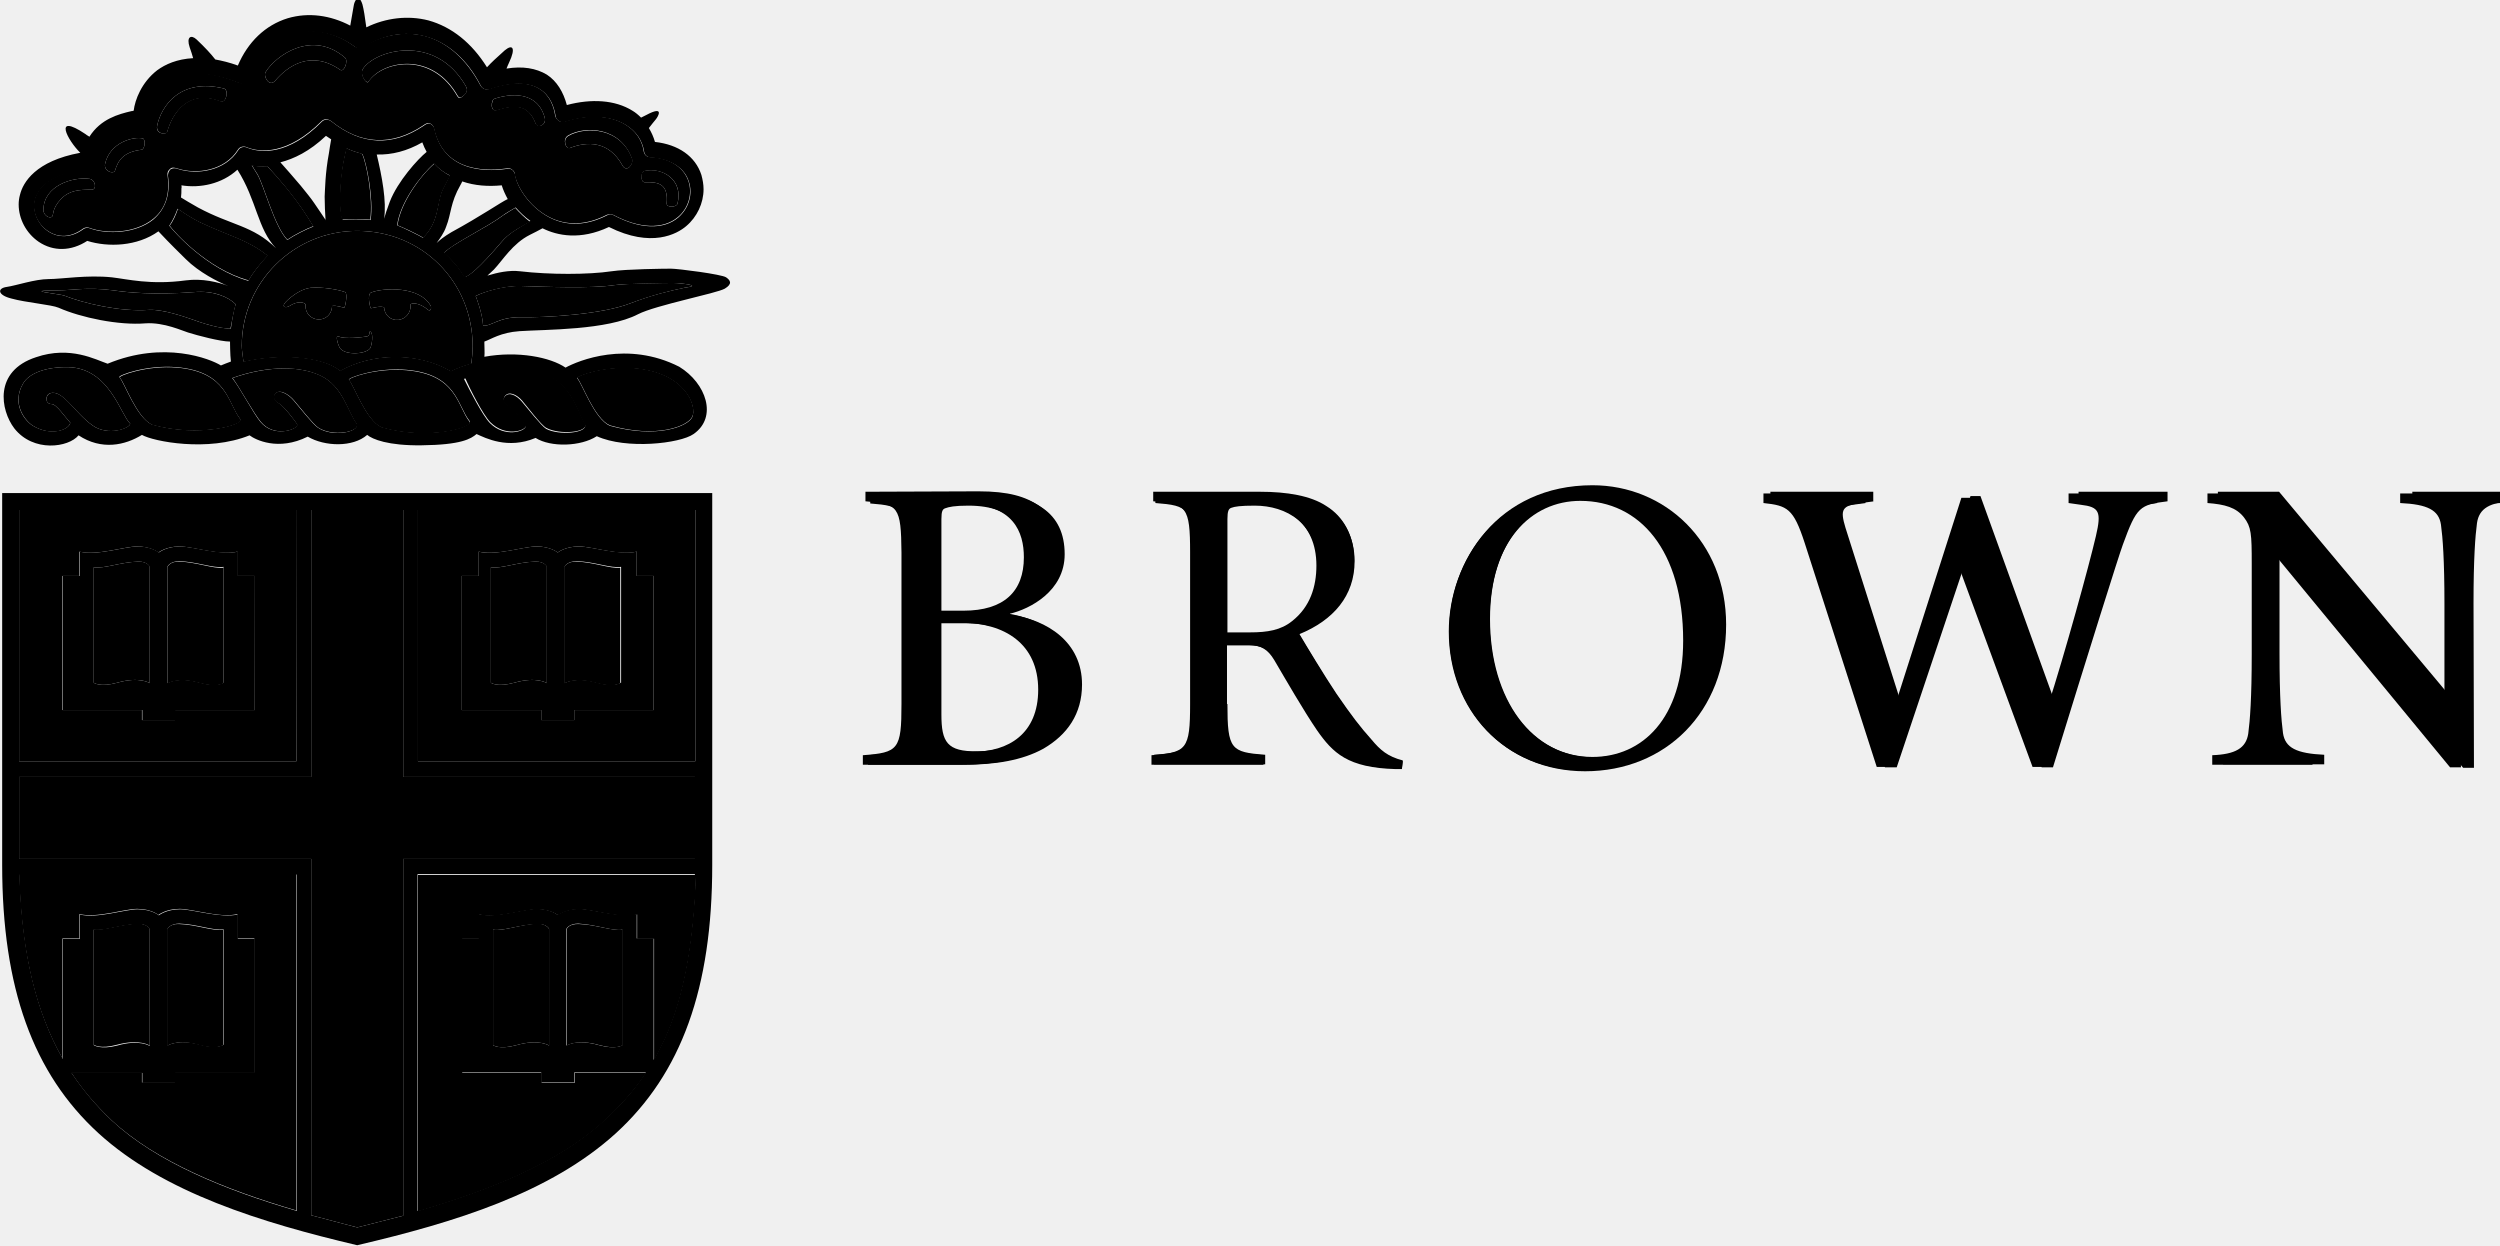
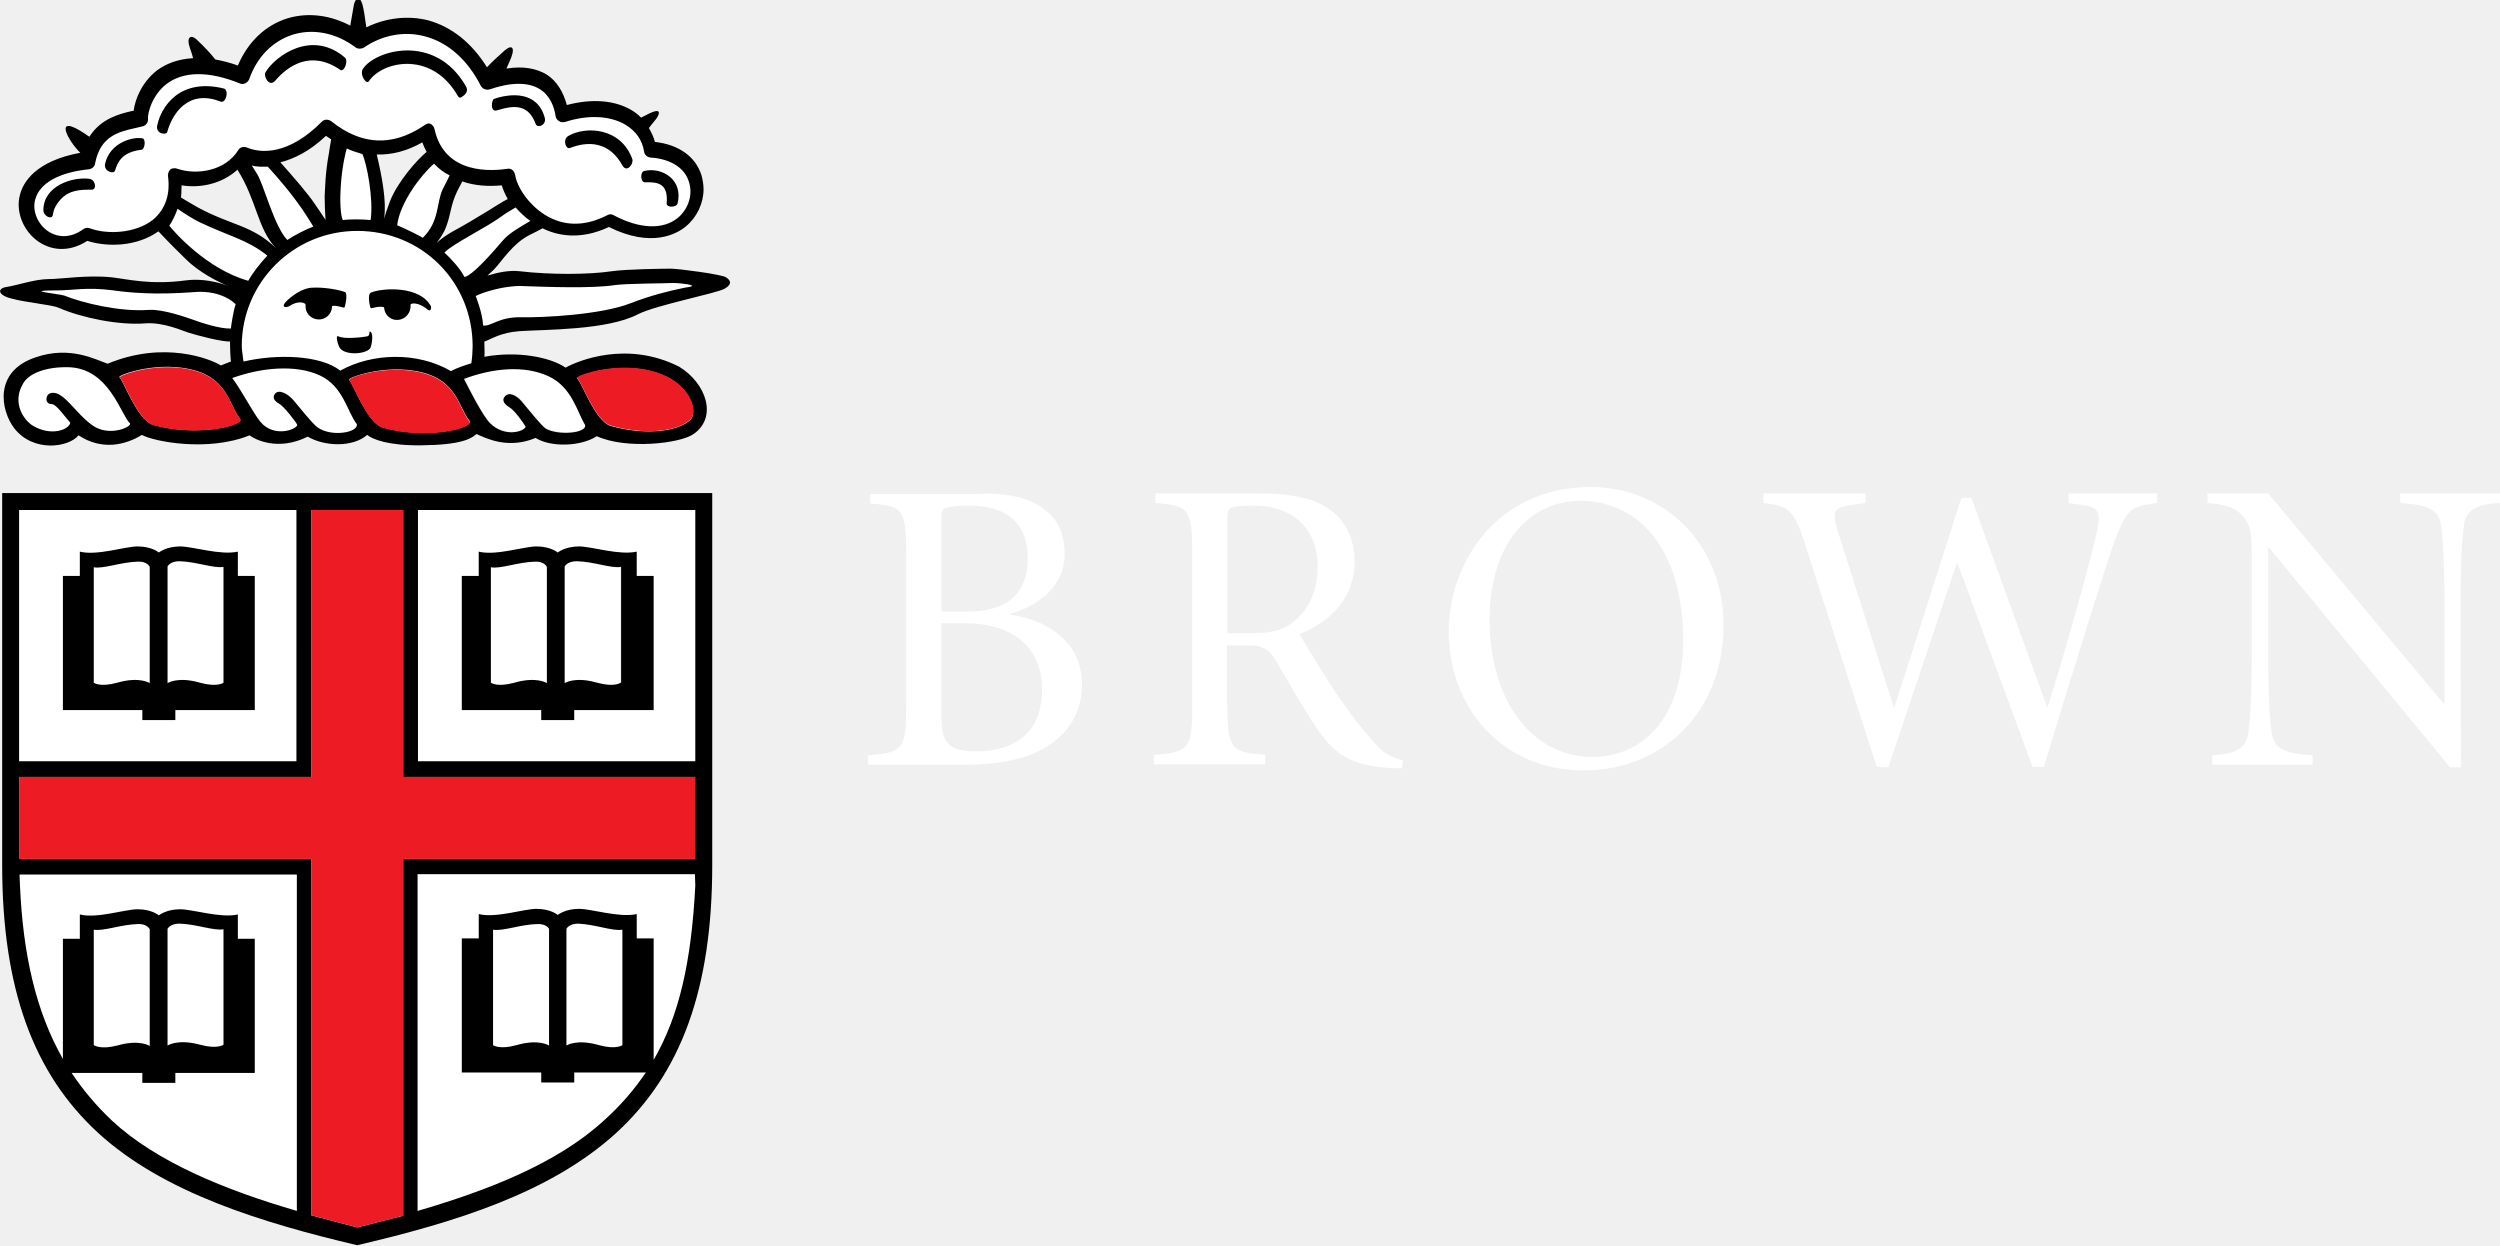
- <svg xmlns="http://www.w3.org/2000/svg" class="brown-logo-color" version="1.1" id="Layer_1" x="0px" y="0px" viewBox="0 0 576 287" brown-style="enable-background:new 0 0 576 287;" xml:space="preserve">
-   <brown-style type="text/css">
+ <svg xmlns="http://www.w3.org/2000/svg" class="brown-logo-color" version="1.1" id="Layer_1" x="0px" y="0px" viewBox="0 0 576 287" style="enable-background:new 0 0 576 287;" xml:space="preserve">
+   <style type="text/css">
	.brown-st0{display:none;}
	.brown-st1{display:inline;fill:#ED1C24;}
	.brown-st2{fill:#FFFFFF;}
	.brown-st3{fill:#ED1C24;}
- </brown-style>
+ </style>
  <g id="Brown_Horizontal">
    <g class="brown-st0">
      <path class="brown-st1" d="M215.9,143.5v21.1c0,6.5,1.3,8.7,8.3,8.6c8.1,0,15-4.1,15-14.3c0-10.6-7.8-15.4-17.7-15.4L215.9,143.5    L215.9,143.5z M215.9,140.7h6.1c9.3,0,13.9-4.4,13.9-12.3c0-5.8-2.4-12.3-13.9-12.3c-3.2,0-4.5,0.3-5.3,0.6    c-0.6,0.2-0.9,0.6-0.9,2.5L215.9,140.7L215.9,140.7z M225.4,113.2c7,0,10.9,1.2,14.1,3.4c3.3,2.3,5,5.8,5,10.6    c0,8.5-8,12.7-12.7,13.9v0.2c8.8,1.3,16.8,6.5,16.8,16.3c0,6.9-3.4,11.7-9,14.9c-5,2.7-11.1,3.7-18.5,3.7h-22.3V174    c8.2-0.6,8.9-1.3,8.9-11.8v-34.9c-0.1-10.6-0.7-11.2-8.3-11.8v-2.2L225.4,113.2L225.4,113.2z" />
      <path class="brown-st1" d="M282.4,145.7h5.6c4,0,7.1-0.5,9.7-2.6c4.2-3.3,5.6-8,5.6-12.8c0-10.2-7.4-14.2-14.6-14.2    c-3.3,0-4.7,0.2-5.4,0.5c-0.6,0.2-0.9,0.7-0.9,2.6L282.4,145.7L282.4,145.7z M282.4,162.2c0,10.5,0.8,11.2,8.7,11.8v2.2h-25.8V174    c8.1-0.6,8.9-1.3,8.9-11.8v-34.9c0-10.6-0.8-11.2-8.5-11.8v-2.2h24.6c6.2,0,11.7,0.9,15.3,3.3c3.9,2.4,6.4,6.8,6.4,12.4    c0,8-4.9,13.8-12.8,17c1.8,2.9,5.7,9.6,8.6,13.9c3.5,5.1,5.5,7.7,8.1,10.7c2,2.4,3.8,4,7.3,4.8l-0.2,1.8h-1.4    c-11.1-0.3-14.5-3.7-18.2-9c-3-4.4-7.1-11.5-9.8-16.1c-1.5-2.5-3.1-3.5-6.1-3.5h-5.2v13.6H282.4z" />
      <path class="brown-st1" d="M364.4,115c-11.4,0-21.1,9.4-21.1,27.6c0,18.7,9.8,31.9,23.9,31.9c11.6,0,21.1-9,21.1-27    C388.3,126.5,378.2,115,364.4,115 M397.7,143.9c0,20.2-14,33.8-32.5,33.8c-18.3,0-31.3-14-31.3-32.3c0-16.3,11.4-33.6,33-33.6    C383.6,111.8,397.7,124.8,397.7,143.9" />
      <path class="brown-st1" d="M431.8,115.5l-3,0.4c-4.4,0.6-4.9,1.4-3.6,5.7l13.1,41.3h0.2l15.5-48.6h2.3l17.5,48.5h0.2    c4-12.2,9.6-32.7,11.2-39.6c1.3-5.6,0.8-6.8-3.5-7.3l-2.8-0.4v-2.2h20.5v2.2c-6.4,0.8-7.1,1.2-10.3,10    c-0.9,2.4-7.9,24.7-16.1,51.3h-2.6L453,129.4l-0.2,0.2L437,176.8h-2.7l-16.8-52c-2.6-8-4.1-8.7-9.6-9.3v-2.2h23.7v2.2H431.8z" />
      <path class="brown-st1" d="M570,176.9h-2.5l-42.1-51.1h-0.2v24.7c0,10.2,0.4,15.4,0.8,18.4c0.5,3.4,3.1,4.7,9.5,5v2.2h-23.3V174    c5.3-0.2,7.8-1.6,8.3-5c0.4-3,0.8-8.2,0.8-18.4v-21c0-7-0.1-8.5-1.8-10.8c-1.9-2.3-4.5-3-8.5-3.3v-2.2h14.1l40.8,48.8h0.2v-23.2    c0-10.2-0.4-15.4-0.8-18.4c-0.5-3.4-3.1-4.7-9.5-5v-2.2H579v2.2c-5.3,0.2-7.8,1.6-8.3,5c-0.4,3-0.8,8.2-0.8,18.4L570,176.9    L570,176.9z" />
    </g>
    <g>
-       <path d="M216.9,143.7v20.9c0,6.4,1.3,8.6,8.3,8.5c8.1,0,14.9-4,14.9-14.2c0-10.5-7.7-15.3-17.6-15.3h-5.6V143.7z M216.9,140.9h6.1    c9.2,0,13.8-4.3,13.8-12.2c0-5.8-2.4-12.2-13.7-12.2c-3.2,0-4.5,0.3-5.3,0.6c-0.6,0.2-0.9,0.6-0.9,2.5L216.9,140.9L216.9,140.9z     M226.3,113.7c6.9,0,10.9,1.2,14,3.4c3.3,2.3,5,5.8,5,10.6c0,8.5-8,12.6-12.6,13.7v0.2c8.7,1.2,16.6,6.4,16.6,16.1    c0,6.8-3.4,11.6-8.9,14.8c-4.9,2.7-11.1,3.7-18.3,3.7H200V174c8.1-0.6,8.8-1.3,8.8-11.7v-34.6c-0.1-10.5-0.7-11.1-8.3-11.7v-2.2    h25.8V113.7z" />
-       <path d="M282.8,145.9h5.6c3.9,0,7-0.5,9.6-2.6c4.1-3.3,5.6-8,5.6-12.7c0-10.1-7.3-14.1-14.5-14.1c-3.3,0-4.6,0.2-5.4,0.5    c-0.6,0.2-0.9,0.7-0.9,2.6L282.8,145.9L282.8,145.9z M282.8,162.2c0,10.5,0.8,11.1,8.7,11.7v2.2h-25.6v-2.2    c8.1-0.6,8.8-1.3,8.8-11.7v-34.6c0-10.5-0.8-11.1-8.5-11.7v-2.2h24.4c6.1,0,11.6,0.9,15.2,3.3c3.8,2.4,6.3,6.7,6.3,12.3    c0,8-4.9,13.6-12.7,16.8c1.7,2.9,5.7,9.5,8.5,13.7c3.5,5.1,5.5,7.7,8.1,10.6c2,2.4,3.7,3.9,7.2,4.8L323,177h-1.3    c-11-0.3-14.4-3.7-18.1-8.9c-3-4.3-7-11.4-9.7-16c-1.5-2.5-3.1-3.4-6-3.4h-5.2v13.5H282.8z" />
-       <path d="M364.1,115.4c-11.3,0-20.9,9.3-20.9,27.4c0,18.5,9.7,31.6,23.7,31.6c11.5,0,20.9-8.9,20.9-26.8    C387.8,126.8,377.8,115.4,364.1,115.4 M397.1,144c0,20-13.9,33.5-32.3,33.5c-18.2,0-31-13.9-31-32c0-16.1,11.3-33.3,32.7-33.3    C383.2,112.2,397.1,125.1,397.1,144" />
-       <path d="M429.9,115.9l-3,0.4c-4.3,0.6-4.9,1.4-3.6,5.7l13,40.9h0.2l15.4-48.2h2.3l17.4,48.1h0.2c3.9-12.1,9.5-32.4,11.1-39.3    c1.3-5.6,0.8-6.7-3.5-7.2l-2.8-0.4v-2.2H497v2.2c-6.3,0.8-7,1.2-10.2,9.9c-0.9,2.4-7.9,24.5-15.9,50.9h-2.6l-17.3-47l-0.2,0.2    l-15.7,46.8h-2.7l-16.6-51.6c-2.6-8-4-8.6-9.5-9.2v-2.2h23.5v2.2H429.9z" />
-       <path d="M567,176.8h-2.5l-41.7-50.6h-0.2v24.5c0,10.1,0.4,15.3,0.8,18.3c0.5,3.4,3.1,4.7,9.4,5v2.2h-23.1V174    c5.3-0.2,7.8-1.6,8.3-5c0.4-3,0.8-8.2,0.8-18.3v-20.8c0-6.9-0.1-8.5-1.8-10.7c-1.8-2.3-4.4-3-8.4-3.3v-2.2h14l40.4,48.4h0.2v-23    c0-10.1-0.4-15.3-0.8-18.2c-0.5-3.4-3.1-4.7-9.4-5v-2.2h23v2.2c-5.3,0.2-7.8,1.6-8.3,5c-0.4,3-0.8,8.2-0.8,18.2L567,176.8    L567,176.8z" />
+       <path class="brown-st2" d="M216.9,143.7v20.9c0,6.4,1.3,8.6,8.3,8.5c8.1,0,14.9-4,14.9-14.2c0-10.5-7.7-15.3-17.6-15.3h-5.6L216.9,143.7    L216.9,143.7z M216.9,140.9h6.1c9.2,0,13.8-4.3,13.8-12.2c0-5.8-2.4-12.2-13.7-12.2c-3.2,0-4.5,0.3-5.3,0.6    c-0.6,0.2-0.9,0.6-0.9,2.5L216.9,140.9L216.9,140.9z M226.3,113.7c6.9,0,10.9,1.2,14,3.4c3.3,2.3,5,5.8,5,10.6    c0,8.5-8,12.6-12.6,13.7v0.2c8.7,1.2,16.6,6.4,16.6,16.1c0,6.8-3.4,11.6-8.9,14.8c-4.9,2.7-11.1,3.7-18.3,3.7H200V174    c8.1-0.6,8.8-1.3,8.8-11.7v-34.6c-0.1-10.5-0.7-11.1-8.3-11.7v-2.2h25.8V113.7z" />
+       <path class="brown-st2" d="M282.8,145.9h5.6c3.9,0,7-0.5,9.6-2.6c4.1-3.3,5.6-8,5.6-12.7c0-10.1-7.3-14.1-14.5-14.1    c-3.3,0-4.6,0.2-5.4,0.5c-0.6,0.2-0.9,0.7-0.9,2.6L282.8,145.9L282.8,145.9z M282.8,162.2c0,10.5,0.8,11.1,8.7,11.7v2.2h-25.6    v-2.2c8.1-0.6,8.8-1.3,8.8-11.7v-34.6c0-10.5-0.8-11.1-8.5-11.7v-2.2h24.4c6.1,0,11.6,0.9,15.2,3.3c3.8,2.4,6.3,6.7,6.3,12.3    c0,8-4.9,13.6-12.7,16.8c1.7,2.9,5.7,9.5,8.5,13.7c3.5,5.1,5.5,7.7,8.1,10.6c2,2.4,3.7,3.9,7.2,4.8L323,177h-1.3    c-11-0.3-14.4-3.7-18.1-8.9c-3-4.3-7-11.4-9.7-16c-1.5-2.5-3.1-3.4-6-3.4h-5.2v13.5L282.8,162.2L282.8,162.2z" />
+       <path class="brown-st2" d="M364.1,115.4c-11.3,0-20.9,9.3-20.9,27.4c0,18.5,9.7,31.6,23.7,31.6c11.5,0,20.9-8.9,20.9-26.8    C387.8,126.8,377.8,115.4,364.1,115.4 M397.1,144c0,20-13.9,33.5-32.3,33.5c-18.2,0-31-13.9-31-32c0-16.1,11.3-33.3,32.7-33.3    C383.2,112.2,397.1,125.1,397.1,144" />
+       <path class="brown-st2" d="M429.9,115.9l-3,0.4c-4.3,0.6-4.9,1.4-3.6,5.7l13,40.9h0.2l15.4-48.2h2.3l17.4,48.1h0.2    c3.9-12.1,9.5-32.4,11.1-39.3c1.3-5.6,0.8-6.7-3.5-7.2l-2.8-0.4v-2.2H497v2.2c-6.3,0.8-7,1.2-10.2,9.9    c-0.9,2.4-7.9,24.5-15.9,50.9h-2.6l-17.3-47l-0.2,0.2l-15.7,46.8h-2.7l-16.6-51.6c-2.6-8-4-8.6-9.5-9.2v-2.2h23.5v2.2L429.9,115.9    L429.9,115.9z" />
+       <path class="brown-st2" d="M567,176.8h-2.5l-41.7-50.6h-0.2v24.5c0,10.1,0.4,15.3,0.8,18.3c0.5,3.4,3.1,4.7,9.4,5v2.2h-23.1V174    c5.3-0.2,7.8-1.6,8.3-5c0.4-3,0.8-8.2,0.8-18.3v-20.8c0-6.9-0.1-8.5-1.8-10.7c-1.8-2.3-4.4-3-8.4-3.3v-2.2h14l40.4,48.4h0.2v-23    c0-10.1-0.4-15.3-0.8-18.2c-0.5-3.4-3.1-4.7-9.4-5v-2.2h23v2.2c-5.3,0.2-7.8,1.6-8.3,5c-0.4,3-0.8,8.2-0.8,18.2L567,176.8    L567,176.8z" />
    </g>
  </g>
  <g id="Shield_2_color_CMYK">
    <g>
      <g>
        <g>
          <g>
            <path class="brown-st2" d="M58,38c0.3,0.5,0.7,1.2,1.3,2.1c1.5,2.5,3.9,12,6.9,15.1c1.6-1.1,4.4-2.5,6-3.1c-0.4-0.6-2.1-3.5-4-6       c-3.6-4.8-6.3-7.4-6.6-7.8C60.7,38.4,59,38.4,58,38z" />
            <path class="brown-st2" d="M85.3,50.6c0.7-5-0.9-13.2-1.9-15.2c-1.2-0.3-2.5-0.7-3.6-1.3c-0.1,0.6-1.1,4-1.4,8.9       c-0.2,2.6-0.1,6.7,0.4,7.6C80.4,50.5,83.1,50.4,85.3,50.6z" />
            <path class="brown-st2" d="M108.9,79.8c0-14.9-11.7-26.6-26.6-26.6c-14.7,0-26.6,11.9-26.6,26.6c0,0.7,0.2,2.1,0.4,3.6       c7.6-1.8,17.8-1.5,22.3,2.1c7.3-4.2,17.8-4.4,25.5,0.1c1.5-0.8,3.1-1.3,4.7-1.8C108.8,82.3,108.9,80.8,108.9,79.8z M76.5,70.7       c-0.1,1.7-1.5,3-3.2,2.9s-3-1.5-2.9-3.2v-0.3c-0.3-0.4-1.7-0.9-3.7,0.4c-1,0.6-2.2,0.2-0.4-1.4c1.9-1.7,3.7-2.6,5.3-2.8h0.1       c2.7-0.2,6.2,0.4,7.8,1c0.7,0.3,0,3.6-0.2,3.6c-0.6-0.1-1.8-0.6-2.8-0.4L76.5,70.7z M85.4,80c-0.5,1.6-6.1,2.1-7.2,0       c-0.4-0.8-1-2.9-0.2-2.5c1.2,0.7,5.7,0.2,6.6,0c0.8-0.2,0.3-1.2,0.7-1.1C85.9,76.6,85.9,78.5,85.4,80z M98.5,71.3       c-1.4-1.2-3.2-1.7-3.9-1.2v0.2c0.1,1.7-1.1,3.2-2.8,3.4c-1.7,0.2-3.2-1.1-3.3-2.8v-0.1c-1.1-0.4-2.9,0.3-3.1,0.2       c-0.1-0.1-0.9-3.2,0.1-3.6c2.7-1.1,11.3-1.6,13.8,3.2C99.4,71.1,99.2,71.9,98.5,71.3z" />
            <path class="brown-st2" d="M100.1,37.7c-3.1,2.6-7.9,9.1-8.5,14.2c1.5,0.6,5.3,2.4,5.9,2.9c3.8-3.8,3.1-8,4.6-11.2       c0.7-1.4,1.3-2.5,1.6-3.1C102.4,39.8,101.1,38.9,100.1,37.7z" />
            <path class="brown-st2" d="M118.7,47.9c-0.7,0.4-2.3,1.4-2.9,1.8c-3.7,2.8-11.7,6.5-13.5,8.6c1.5,1.3,3.6,3.6,4.6,5.6       c0.9,0,3.5-2.1,8.6-8.1c1.6-1.9,3.4-2.9,6.6-4.7C120.8,50.1,119.7,49,118.7,47.9z" />
            <path class="brown-st2" d="M54.3,70.1c-1.7-1.7-5.2-3.2-9.6-2.8c-9.2,0.7-15.2,0.1-18.6-0.4c-5.9-0.8-9.6,0-12.6,0       c-9,0,0.3,0.8,1.3,1.2c4.2,1.7,12.8,3.8,19.5,3.3c3.3-0.2,8.8,1.8,9.7,2.1c2.4,0.9,6.8,2.3,9.1,2.2       C53.3,74.7,53.9,71.5,54.3,70.1z" />
            <path class="brown-st2" d="M61.7,58.9c-4.6-3.7-8.8-4.5-15.6-7.7c-1.5-0.7-4.1-2.4-4.2-2.5c-0.2-0.1-0.5-0.3-0.9-0.6       c-0.4,1.3-1.2,3-1.9,3.9c1,1.4,8.6,10,18.2,12.6C58.3,62.8,60,60.7,61.7,58.9z" />
            <path class="brown-st2" d="M158.4,65.5c-0.5-0.1-2.2-0.3-3.3-0.3c-1.5,0-11,0.1-13.6,0.5c-5.3,0.8-15.7,0.4-21.3,0.2       c-4.2-0.2-9.1,1.5-10.6,2.3c0,0,1.6,4.1,1.7,6.8c1.8,0.3,3.5-2,8.7-1.9c5.3,0.1,18.5-0.6,25.2-3.2c5-1.9,9.2-2.9,12.5-3.6       C158.9,66.1,160.6,65.9,158.4,65.5z" />
          </g>
          <path class="brown-st2" d="M39.2,38.9c0.4-0.4,1-0.3,1.6-0.1c4.5,1.5,11,0.5,14-4.3c0.4-0.7,1.3-0.9,2-0.6c3.1,1.3,9.5,1.8,17.3-6      c0.6-0.6,1.5-0.5,2.2,0c6.8,5.5,14,5.8,21.2,1c0.4-0.3,1-0.7,1.5-0.5s0.9,0.6,1,1.2c2.3,10.7,13.4,9.7,16.8,9.2      c0.4-0.1,0.9,0,1.2,0.3c0.4,0.3,0.6,0.6,0.6,1.1c0.4,2.5,3.1,7.3,7.9,9.8c4.1,2.1,8.6,1.9,13.3-0.5c0.5-0.2,1-0.2,1.5,0      c6,3.2,11.5,3.4,14.9,0.5c2.4-2,3.4-5.4,2.4-8.3c-1.1-3.2-4.3-5.3-8.8-5.5c-0.8,0-1.4-0.6-1.5-1.4c-0.4-2.6-1.9-4.7-4.2-6.1      c-3.6-2.2-8.8-2.4-14-0.7c-0.5,0.2-1,0.1-1.4-0.2c-0.4-0.3-0.7-0.7-0.8-1.2c-0.3-2-1.2-4.7-3.7-6.2c-2.6-1.6-6.6-1.6-11.5,0.1      c-0.8,0.3-1.6-0.1-2-0.8c-3.2-6-7.6-10-12.8-11.4C93.2,7.1,88,8,83.6,10.8c-0.6,0.4-1.3,0.3-1.9-0.1C77.3,7.4,72,6.3,67.2,7.8      c-4.7,1.4-8.2,5.1-10,10.3c-0.1,0.4-0.5,0.8-0.9,0.9c-0.4,0.2-0.9,0.2-1.3,0c-7.2-2.9-13-2.8-16.9,0.2c-3.4,2.6-4.4,6.7-4.2,7.9      c0.1,0.8-0.4,1.6-1.2,1.8L31,29.3c-4,0.9-8.1,1.8-9.3,8.2c-0.1,0.7-0.7,1.2-1.4,1.3C13.5,39.5,9,42.1,8,45.9      c-0.7,2.7,0.6,5.7,3,7.3c2.5,1.7,5.4,1.5,8.1-0.5c0.4-0.3,1-0.4,1.5-0.2c4.1,1.5,10.6,1.2,14.6-2c2.9-2.3,4-5.7,3.4-10.1      C38.5,39.8,38.7,39.3,39.2,38.9z M148.5,39.4c4.1-0.9,9,2,7.6,7.5c-0.2,0.9-2.5,1-2.5,0c0.4-4.6-1.9-5-5-4.9      C147.5,42,147.6,39.6,148.5,39.4z M130.9,31.2c4-2.3,12.1-1.9,14.7,5.4c0.4,1.2-1.2,3.3-2.2,1.5c-3.1-5.6-8-5.6-12.1-4      C130.3,34.4,129.5,32,130.9,31.2z M113.8,22.8c3.7-1.3,10-1.9,11.7,4.3c0.5,1.7-1.6,2.5-2.1,1.3c-1.7-4.5-4.9-4.3-8.8-3.1      C112.8,26,113.2,23,113.8,22.8z M83.6,15.9c2.7-4.3,16.6-8.4,23.7,3.9c0.8,1.3-0.3,2.1-1.1,2.7c-0.6,0.4-0.9-0.5-1.3-1.1      c-6.1-9.6-17-7.1-20-2.6C84.5,19.6,82.9,17.2,83.6,15.9z M61.2,16.6c2.4-3.9,10.8-9.8,18.3-3.3c0.8,0.7-0.2,3.4-1.1,2.8      c-6.8-4.7-12.1-0.9-15,2.5C62,20.2,60.6,17.5,61.2,16.6z M21.1,43.7c-2.8,0-5.1,0.1-7.1,2.2c-2.1,2.3-1.6,3.6-2,4      c-0.6,0.6-2.1-0.4-2-1.6c0.1-5.5,6.7-7.6,10.6-7.1C22,41.4,22.4,43.7,21.1,43.7z M32.6,34.5c-4.2,0.5-5.4,2.5-6.1,4.8      c-0.3,0.9-2.6,0.2-2.3-1.5c1.1-5.1,6.7-6.4,8.7-5.9C33.6,32.1,33.4,34.4,32.6,34.5z M36.2,29c0.9-4.5,5.3-11.1,15.4-8.6      c1.2,0.3,0.5,3.5-0.8,2.9c-7.4-2.9-11.1,2.7-12.3,7.1C38.3,31.1,35.8,30.9,36.2,29z" />
          <g>
            <path class="brown-st2" d="M15.7,84.6c-4.9-0.1-9,1.3-10.4,3.8C2.6,93,5.8,97,7.6,98.1c4.3,2.6,8.3,0.9,8.6-0.7       c-1.2-1.3-3.2-4.3-4.3-4.3c-1.6,0-1.5-2.2-0.3-2.5c2.8-0.9,5.6,4.5,9.7,7.4c3.6,2.6,8.7,0.7,8.7-0.4       C27.8,95.6,25.2,84.8,15.7,84.6z" />
            <path class="brown-st2" d="M113,97.3c3.4,3.4,8,2,8.2,0.8c-0.4-0.7-2.5-3.8-3.8-4.5c-1-0.6-1.7-1.5-1.1-2.3c0.9-1.3,2.8-0.4,4,1       s4.4,5.7,5.6,6.3c3,1.6,9.5,1.1,9-0.9c-1.8-2.9-3.1-8.7-8.4-11.2c-5.6-2.6-12.8-2-19.4,0.4C108.2,89.5,111.3,95.6,113,97.3z" />
            <path class="brown-st2" d="M73.8,86.5c-5.6-2.6-13.5-1.8-20.2,0.6c1.8,2.5,4.9,8.2,6.5,10.1c3.1,3.7,8.3,1.8,8.5,0.7       c-0.4-0.7-3.2-4.3-4.2-4.9s-1.6-1.5-1-2.2c0.9-1.3,3.1,0,4.3,1.4c1.2,1.4,4.5,5.6,5.6,6.3c3.3,2.2,9.5,1.1,9-0.8       C80.1,94.9,79.1,89,73.8,86.5z" />
          </g>
        </g>
        <g>
          <g>
            <path class="brown-st2" d="M31.8,129.4c-4,0.1-7.9,1.7-10.2,1.3v26.6c0,0,1.4,1.1,5.4,0c5.2-1.5,7.5,0.1,7.5,0.1v-26.9       C34.5,130.5,33.9,129.3,31.8,129.4z" />
            <path class="brown-st2" d="M46,240.8c4,1.1,5.4,0,5.4,0v-26.6c-2.3,0.4-6.2-1.2-10.2-1.3c-2.1-0.1-2.7,1.2-2.7,1.2V241       C38.6,240.9,40.9,239.3,46,240.8z" />
            <path class="brown-st2" d="M132.8,129.4c-2.1-0.1-2.8,1.2-2.8,1.2v26.9c0,0,2.3-1.6,7.5-0.1c4,1.1,5.4,0,5.4,0v-26.6       C140.7,131.1,136.8,129.5,132.8,129.4z" />
            <path class="brown-st2" d="M41.3,129.4c-2.1-0.1-2.7,1.2-2.7,1.2v26.9c0,0,2.3-1.6,7.5-0.1c4,1.1,5.4,0,5.4,0v-26.6       C49.2,131.1,45.3,129.5,41.3,129.4z" />
            <path class="brown-st2" d="M34.5,240.9V214c0,0-0.6-1.2-2.7-1.2c-4,0.1-7.9,1.7-10.2,1.3v26.6c0,0,1.4,1.1,5.4,0       C32.2,239.3,34.5,240.9,34.5,240.9z" />
            <path class="brown-st2" d="M130.6,214v26.9c0,0,2.3-1.6,7.5-0.1c4,1.1,5.4,0,5.4,0v-26.6c-2.3,0.4-6.2-1.2-10.1-1.3       C131.1,212.8,130.6,214,130.6,214z" />
            <path class="brown-st2" d="M123.3,129.4c-4,0.1-7.9,1.7-10.2,1.3v26.6c0,0,1.4,1.1,5.4,0c5.2-1.5,7.5,0.1,7.5,0.1v-26.9       C126,130.5,125.4,129.3,123.3,129.4z" />
            <path class="brown-st2" d="M113.6,214.2v26.6c0,0,1.4,1.1,5.4,0c5.2-1.5,7.5,0.1,7.5,0.1V214c0,0-0.6-1.2-2.7-1.2       C119.8,213,115.9,214.6,113.6,214.2z" />
          </g>
          <g>
            <path class="brown-st2" d="M160.2,117.5H96.3v57.9h63.9L160.2,117.5L160.2,117.5z M150.6,163.6h-18.3v2.3h-7.6v-2.3h-18.3v-30.9h3.9       v-5.6c4,1,10.5-1.2,13.3-1.2c3.2,0,4.9,1.4,4.9,1.4s1.7-1.4,4.9-1.4c2.9,0,9.4,2.2,13.3,1.2v5.6h3.9V163.6z" />
            <path class="brown-st2" d="M68.4,117.5h-64v57.9h63.9L68.4,117.5L68.4,117.5z M58.7,163.6H40.3v2.3h-7.6v-2.3H14.4v-30.9h3.9v-5.6       c4,1,10.5-1.2,13.3-1.2c3.2,0,4.9,1.4,4.9,1.4s1.7-1.4,4.9-1.4c2.9,0,9.4,2.2,13.3,1.2v5.6h3.9L58.7,163.6L58.7,163.6z" />
            <path class="brown-st2" d="M96.3,279.1c16.1-4.7,32.1-10.9,42.9-20.8c3.8-3.5,7-7.1,9.7-11.1h-16.5v2.3h-7.6v-2.3h-18.3v-30.9h3.9       v-5.6c4,1,10.4-1.2,13.3-1.2c3.2,0,4.9,1.4,4.9,1.4s1.7-1.4,4.9-1.4c2.9,0,9.4,2.2,13.3,1.2v5.6h3.9v28       c5.9-10.2,8.7-22.6,9.6-40.1l-0.1-2.6H96.3V279.1z" />
            <path class="brown-st2" d="M14.4,243.9v-27.7h3.9v-5.6c4,1,10.4-1.2,13.3-1.2c3.2,0,4.9,1.4,4.9,1.4s1.7-1.4,4.9-1.4       c2.9,0,9.4,2.2,13.3,1.2v5.6h3.9v30.9H40.3v2.3h-7.6v-2.3H16.4c2.6,4,5.7,7.6,9.3,11c10.2,9.5,26.2,16,42.6,20.8v-77.6H4.4       l0.1,2.5C5.2,219.9,8.2,233,14.4,243.9z" />
          </g>
        </g>
      </g>
      <g>
        <g>
          <path d="M167.3,63.9c-1-0.7-11.1-2-12.7-2c-1.5,0-10.3,0.1-13.7,0.6c-5.3,0.8-14.3,0.8-21.1,0c-2.5-0.3-5.2,0.3-7.5,1      c0.4-0.4,0.9-0.8,1.5-1.4c2-2.1,4.3-6,8.3-8c1-0.5,2-1,2.9-1.5c3.4,1.7,8.7,2.8,15.3-0.3c9.8,4.9,15.7,1.6,17.8-0.2      c2.5-2.1,4-5.3,4-8.5c0-1.1-0.2-2.2-0.5-3.3c-1.4-4.3-5.3-7-10.7-7.6c-0.3-1.1-0.8-2.2-1.4-3.2c0.6-0.8,1.2-1.5,1.6-2      c0.5-0.6,2.1-3.3-2.2-1c-0.2,0.1-0.6,0.3-1.2,0.6c-0.6-0.6-1.3-1.2-2-1.6c-4-2.5-9.5-2.8-15.1-1.3c-0.8-3-2.3-5.5-4.6-7      c-2.5-1.5-5.6-2-9.3-1.4c0.2-0.5,0.4-1,0.6-1.4c1.6-3.4,0.8-4.3-1-2.8c-1.9,1.7-3.2,2.9-4.1,3.9c-3.5-5.6-8.1-9.3-13.5-10.8      C94,3.5,88.9,4.1,84.4,6.3C84.1,4,83.8,2.1,83.5,1c-0.9-2.8-1.9-0.6-2,0.3c-0.2,1.2-0.5,2.8-0.8,4.6c-4.6-2.4-9.6-3.1-14.4-1.7      c-5.2,1.6-9.2,5.5-11.5,10.9c-1.9-0.7-3.6-1.1-5.2-1.4c-1-1.3-2.4-2.8-4.3-4.6c-1.3-1.2-2.4-0.6-1.6,1.8      c0.3,0.9,0.6,1.7,0.8,2.5c-3.7,0.2-6.4,1.4-8.3,2.8c-3.6,2.8-5.1,6.8-5.4,9.3c-0.2,0.1-0.5,0.1-0.5,0.1c-3,0.7-7.1,1.8-9.7,5.9      c-0.5-0.3-0.8-0.5-0.9-0.6c-7.6-5.1-4.1,1.5-1.2,4.3C8.2,37.1,5.3,42,4.6,44.9c-0.2,0.7-0.3,1.5-0.3,2.2c0,3.3,1.7,6.6,4.6,8.6      c3.4,2.3,7.5,2.2,11.2-0.2c4.8,1.5,11.5,1.3,16.4-2.2c2.8,3,5.1,5.2,6.3,6.4c3,3,7.5,5.3,9.8,6.2c-2.3-0.9-6-1.8-9.8-1.3      c-8.1,1.1-13.5-0.3-17-0.7c-5.7-0.6-11.6,0.4-14.6,0.4c-3.1,0-7.5,1.5-9.6,1.8c-2.3,0.3-2.2,1.9,1.1,2.7      c3.2,0.9,9.2,1.4,10.8,2.1c5.2,2.3,13.9,4.1,20,3.6c4.3-0.3,8.7,1.8,9.8,2.1c2.2,0.7,7.5,2.1,9.7,2.1c0-0.1,0,3.1,0.2,4.6      c-0.8,0.3-1.6,0.6-2.3,0.9c-2.4-1.5-13.1-5.8-26.1-0.4c-2.7-0.9-8.6-4.2-16.5-1.5c-9.8,3.2-8.2,12.2-5,16.4      c4.4,5.6,12.5,4.4,14.8,1.6c5.3,3.5,10.7,2.3,14.6-0.1c2.6,1.5,15.2,4,24.8,0.1c1.3,1,6.6,3.7,13.4,0.3      c3.9,2.3,10.4,2.5,13.7-0.4c1.2,1,4.8,2.5,12.5,2.4c9.2-0.1,11.4-1.5,12.7-2.6c2,0.9,7.2,3.6,13.6,0.9c3.5,2.2,10.4,2,14.1-0.4      c6.8,3.1,19.2,1.7,22.3-0.5c5.6-3.9,2.9-11.7-3.3-15.5c-12-6.1-23.3-1.4-26.2,0.2c-3.5-2.4-11-3.9-18.7-2.5c0.1-0.9,0-2,0-3.1      c0-0.1,0-0.2,0-0.4c1.5-0.5,3.7-2.1,8.1-2.4c6-0.4,20.2-0.2,27.3-3.9c4.1-2.1,18.1-4.8,20-5.9C168.8,65.4,168.3,64.6,167.3,63.9      z M115.6,55.7c-5.1,6-7.7,8.1-8.6,8.1c-1-2-3.2-4.3-4.6-5.6c1.8-2,9.8-5.8,13.5-8.6c0.5-0.4,2.2-1.4,2.9-1.8      c1,1.1,2.1,2.2,3.4,3.1C119,52.8,117.2,53.8,115.6,55.7z M41.8,42.7c4.3,0.7,9.3-0.3,12.9-3.6c4.5,7.1,4.6,13.6,8.9,18.1      c-5.4-5.3-10.2-5.2-18-9.4c-1.3-0.7-3.4-2-3.9-2.3l0,0c0.1-0.7,0.1-1.3,0.1-2.1C41.9,43.1,41.8,42.9,41.8,42.7z M75,50.6      l0.1,0.2c0,0-2.4-3.6-2.7-4c-0.8-1.2-1.9-2.5-3.1-4c-1.9-2.2-3.5-4.1-4.7-5.4c3.1-0.8,6.7-2.5,10.5-6.1c0.4,0.3,0.8,0.5,1.2,0.8      c-0.2,1.2-0.4,2.3-0.5,3.1c-0.9,4.8-0.9,8.5-1,10.1C74.8,46.9,74.9,49.2,75,50.6z M68.2,46.2c1.9,2.5,3.6,5.4,4,6      c-1.6,0.6-4.4,2-6,3.1c-3-3.1-5.4-12.6-6.9-15.1c-0.6-1-1-1.6-1.3-2.1c1,0.4,2.7,0.3,3.7,0.3C62,38.8,64.6,41.4,68.2,46.2z       M82.3,53.2c14.9,0,26.6,11.7,26.6,26.6c0,1-0.1,2.5-0.3,3.9c-1.6,0.5-3.2,1-4.7,1.8c-7.7-4.5-18.2-4.2-25.5-0.1      c-4.5-3.6-14.6-3.9-22.3-2.1c-0.2-1.4-0.4-2.9-0.4-3.6C55.7,65.1,67.6,53.2,82.3,53.2z M78.5,43.1c0.3-4.9,1.2-8.3,1.4-8.9      c1,0.5,2.3,0.9,3.6,1.3c1,2.1,2.6,10.3,1.9,15.2c-2.2-0.2-4.9-0.2-6.4,0C78.4,49.7,78.3,45.7,78.5,43.1z M102,43.6      c-1.5,3.2-0.7,7.4-4.6,11.2c-0.5-0.4-4.4-2.3-5.9-2.9c0.6-5.1,5.4-11.5,8.5-14.2c1,1.1,2.3,2.1,3.6,2.7      C103.3,41.1,102.7,42.2,102,43.6z M106.1,42.6c0.1-0.2,0.3-0.5,0.4-0.8c2.9,1,6,1.2,9.1,0.9c0.3,1,0.8,2.1,1.4,3.2      c0,0,0,0-0.1,0c-1.5,0.7-6.1,3.9-12.9,7.6c-1.7,1-2.8,1.9-3.4,2.5c0.7-1,1.7-2.3,2.2-3.8C104,49.2,103.7,46.8,106.1,42.6z       M89.8,46.5c-0.7,1.9-1,2.8-1.3,3.9c0.6-4-0.5-9.8-1.7-14.8c3.5,0.1,7-0.8,10.5-2.8c0.3,0.8,0.6,1.5,1,2.2      C96.3,36.6,91.6,41.8,89.8,46.5z M35.3,50.6c-4,3.2-10.6,3.5-14.6,2c-0.5-0.2-1.1-0.1-1.5,0.2c-2.7,2-5.7,2.1-8.1,0.5      s-3.7-4.7-3-7.3c1-3.8,5.5-6.3,12.4-7c0.7-0.1,1.3-0.6,1.4-1.3c1.2-6.3,5.3-7.3,9.3-8.2l1.7-0.4c0.8-0.2,1.3-1,1.2-1.8      C34,26.1,35,22,38.3,19.4c3.9-3,9.7-3.1,16.9-0.2c0.4,0.2,0.9,0.2,1.3,0c0.4-0.2,0.7-0.5,0.9-0.9c1.8-5.2,5.4-8.8,10-10.3      c4.8-1.5,10.1-0.4,14.5,2.9c0.5,0.4,1.3,0.4,1.9,0.1c4.3-3,9.5-3.9,14.2-2.6c5.2,1.4,9.7,5.3,12.8,11.4c0.4,0.7,1.2,1,2,0.8      c4.9-1.7,8.9-1.7,11.5-0.1c2.5,1.5,3.4,4.2,3.7,6.2c0.1,0.5,0.3,0.9,0.8,1.2c0.4,0.3,0.9,0.3,1.4,0.2c5.2-1.7,10.4-1.5,14,0.7      c2.3,1.4,3.8,3.5,4.2,6.1c0.1,0.8,0.7,1.3,1.5,1.4c4.5,0.3,7.8,2.3,8.8,5.5c1,2.9,0,6.2-2.4,8.3c-3.4,2.9-8.9,2.7-14.9-0.5      c-0.5-0.3-1-0.3-1.5,0c-4.7,2.4-9.2,2.6-13.3,0.5c-4.8-2.5-7.6-7.3-7.9-9.8c-0.1-0.4-0.3-0.8-0.6-1.1c-0.4-0.3-0.8-0.4-1.2-0.3      c-3.4,0.5-14.5,1.5-16.8-9.2c-0.1-0.5-0.5-1-1-1.2S98,28.7,97.6,29c-7.2,4.8-14.3,4.5-21.2-1c-0.6-0.5-1.6-0.6-2.2,0      c-7.8,7.9-14.2,7.3-17.3,6c-0.7-0.3-1.6-0.1-2,0.6c-3,4.8-9.5,5.8-14,4.3c-0.5-0.2-1.1-0.2-1.6,0.1c-0.4,0.4-0.6,0.9-0.6,1.5      C39.3,44.8,38.1,48.2,35.3,50.6z M39,52c0.7-1,1.5-2.7,1.9-3.9c0.4,0.3,0.8,0.5,0.9,0.6c0.1,0.1,2.7,1.8,4.2,2.5      c6.7,3.2,11,4,15.6,7.7c-1.7,1.8-3.4,4-4.4,5.8C47.6,62,40.1,53.4,39,52z M44,73.5c-0.9-0.3-6.4-2.3-9.7-2.1      c-6.7,0.5-15.3-1.6-19.5-3.3c-1.1-0.4-10.3-1.2-1.3-1.2c3,0,6.6-0.8,12.6,0c3.5,0.5,9.5,1.1,18.6,0.4c4.5-0.4,7.9,1.1,9.6,2.8      c-0.5,1.4-1,4.6-1.1,5.6C50.8,75.8,46.4,74.4,44,73.5z M21.3,98c-4.1-2.9-6.8-8.3-9.7-7.4c-1.2,0.4-1.3,2.5,0.3,2.5      c1.1,0,3.1,3,4.3,4.3c-0.3,1.6-4.4,3.2-8.6,0.7c-1.9-1.1-5-5.1-2.3-9.7c1.4-2.5,5.5-3.9,10.4-3.8c9.5,0.2,12.1,11,14.3,13      C30,98.6,24.9,100.6,21.3,98z M35,97.8c-3.6-1.6-6.4-9.8-7.5-10.9c-0.4-0.4,6.3-2.9,13.2-2.3c11.7,1,11.7,8.2,14.6,11.9      C56.4,97.8,45.9,100.9,35,97.8z M73.2,98.5c-1.1-0.7-4.4-4.9-5.6-6.3s-3.4-2.7-4.3-1.4c-0.6,0.8,0,1.7,1,2.2      c1.1,0.6,3.9,4.2,4.2,4.9c-0.2,1.1-5.4,3-8.5-0.7c-1.6-1.9-4.6-7.7-6.5-10.1c6.6-2.4,14.6-3.2,20.2-0.6      c5.4,2.5,6.3,8.4,8.5,11.2C82.7,99.6,76.5,100.8,73.2,98.5z M87.9,98.4c-3.6-1.6-6.4-9.8-7.5-10.9c-0.4-0.4,6.3-2.9,13.2-2.3      c11.7,1,11.7,8.2,14.6,11.8C109.2,98.4,98.7,101.5,87.9,98.4z M146.2,84.9c11.7,1,14.4,8.7,13.3,11.2c-1,2.2-8.2,5-19,2      c-3.6-1.6-6.4-9.8-7.5-10.9C132.6,86.7,139.4,84.3,146.2,84.9z M126.4,86.7c5.4,2.5,6.6,8.3,8.4,11.2c0.5,1.9-6,2.5-9,0.9      c-1.1-0.7-4.4-4.9-5.6-6.3s-3-2.4-4-1c-0.6,0.8,0.1,1.7,1.1,2.3c1.3,0.7,3.4,3.8,3.8,4.5c-0.2,1.1-4.8,2.6-8.2-0.8      c-1.7-1.7-4.8-7.8-6-10.2C113.6,84.8,120.8,84.1,126.4,86.7z M157.7,66.3c-3.4,0.7-7.6,1.7-12.5,3.6c-6.7,2.6-19.8,3.3-25.2,3.2      c-5.1-0.1-6.9,2.2-8.7,1.9c-0.1-2.8-1.7-6.8-1.7-6.8c1.5-0.8,6.4-2.4,10.6-2.3c5.7,0.2,16,0.6,21.3-0.2      c2.6-0.4,12.1-0.4,13.6-0.5c1.1,0,2.8,0.2,3.3,0.3C160.6,65.9,158.9,66.1,157.7,66.3z" />
          <g>
            <path d="M21.1,43.7c-2.8,0-5.1,0.1-7.1,2.2c-2.1,2.3-1.6,3.6-2,4c-0.6,0.6-2.1-0.4-2-1.6c0.1-5.5,6.7-7.6,10.6-7.1       C22,41.4,22.4,43.7,21.1,43.7" />
            <path d="M32.6,34.5c-4.2,0.5-5.4,2.5-6.1,4.8c-0.3,0.9-2.6,0.2-2.3-1.5c1.1-5.1,6.7-6.4,8.7-5.9C33.6,32.1,33.4,34.4,32.6,34.5       " />
            <path d="M50.8,23.4c-7.4-2.9-11.1,2.7-12.3,7.1c-0.2,0.6-2.6,0.4-2.3-1.5c0.9-4.5,5.3-11.1,15.4-8.6       C52.8,20.8,52.1,23.9,50.8,23.4" />
            <path d="M78.4,16.1c-6.8-4.7-12.1-0.9-15,2.5c-1.4,1.6-2.8-1.1-2.2-2c2.4-3.9,10.8-9.8,18.3-3.3C80.3,14,79.3,16.7,78.4,16.1" />
            <path d="M106.3,22.4c-0.6,0.4-0.9-0.5-1.3-1.1c-6.1-9.6-17-7.1-20-2.6c-0.6,0.9-2.2-1.5-1.4-2.8c2.7-4.3,16.6-8.4,23.7,3.9       C108.1,21.1,107.1,21.9,106.3,22.4" />
            <path d="M123.4,28.5c-1.7-4.5-4.9-4.3-8.8-3.1c-1.8,0.6-1.3-2.4-0.8-2.6c3.7-1.3,10-1.9,11.7,4.3       C126,28.8,123.8,29.7,123.4,28.5" />
            <path d="M143.4,38.1c-3.1-5.6-8-5.6-12.1-4c-0.9,0.4-1.8-2-0.3-2.8c4-2.3,12.1-1.9,14.7,5.4C146,37.8,144.4,39.9,143.4,38.1" />
            <path d="M156.1,46.9c-0.2,0.9-2.5,1-2.5,0c0.4-4.6-1.9-5-5-4.9c-1.1,0-1.1-2.4-0.2-2.6C152.5,38.4,157.5,41.4,156.1,46.9" />
          </g>
          <g>
            <path d="M76.5,70.7c-0.1,1.7-1.5,3-3.2,2.9s-3-1.5-2.9-3.2v-0.3c-0.3-0.4-1.7-0.9-3.7,0.4c-1,0.6-2.2,0.2-0.4-1.4       c1.9-1.7,3.7-2.6,5.3-2.8h0.1c2.7-0.2,6.2,0.4,7.8,1c0.7,0.3,0,3.6-0.2,3.6c-0.6-0.1-1.8-0.6-2.8-0.4L76.5,70.7" />
            <path d="M85.4,80c-0.5,1.6-6.1,2.1-7.2,0c-0.4-0.8-1-2.9-0.2-2.5c1.2,0.7,5.7,0.2,6.6,0c0.8-0.2,0.3-1.2,0.7-1.1       C85.9,76.6,85.9,78.5,85.4,80" />
            <path d="M98.5,71.3c-1.4-1.2-3.2-1.7-3.9-1.2v0.2c0.1,1.7-1.1,3.2-2.8,3.4c-1.7,0.2-3.2-1.1-3.3-2.8v-0.1       c-1.1-0.4-2.9,0.3-3.1,0.2c-0.1-0.1-0.9-3.2,0.1-3.6c2.7-1.1,11.3-1.6,13.8,3.2C99.4,71.1,99.2,71.9,98.5,71.3" />
          </g>
        </g>
        <g>
          <path d="M96.3,117.5h63.9v57.9H96.3V117.5z M4.4,117.5h63.9v57.9H4.4V117.5z M68.4,279c-16.5-4.8-32.4-11.3-42.6-20.8      c-3.6-3.4-6.7-7.1-9.3-11h16.3v2.3h7.6v-2.3h18.3v-30.9h-3.9v-5.6c-4,0.9-10.4-1.2-13.3-1.2c-3.2,0-4.9,1.4-4.9,1.4      s-1.6-1.4-4.9-1.4c-2.9,0-9.4,2.2-13.3,1.2v5.6h-3.9V244c-6.2-10.9-9.2-24-9.9-40l-0.1-2.5h63.9V279z M21.6,240.8v-26.6      c2.3,0.4,6.2-1.2,10.2-1.3c2.1-0.1,2.7,1.2,2.7,1.2V241c0,0-2.3-1.6-7.5-0.1C23.1,241.9,21.6,240.8,21.6,240.8z M38.6,240.9V214      c0,0,0.6-1.2,2.7-1.2c4,0.1,7.9,1.7,10.2,1.3v26.6c0,0-1.4,1.1-5.4,0C40.9,239.3,38.6,240.9,38.6,240.9z M92.9,280.1l-10.6,2.7      L71.7,280v-82.1H4.4V179h67.3v-61.5h21.2V179h67.2v18.9H92.9V280.1z M150.6,244.2v-28h-3.9v-5.6c-4,0.9-10.4-1.2-13.3-1.2      c-3.2,0-4.9,1.4-4.9,1.4s-1.6-1.4-4.9-1.4c-2.9,0-9.4,2.2-13.3,1.2v5.6h-3.9v30.9h18.3v2.3h7.6v-2.3h16.5      c-2.7,4-5.8,7.6-9.7,11.1c-10.8,9.9-26.8,16.1-42.9,20.8v-77.6h63.9l0.1,2.6C159.3,221.6,156.5,234,150.6,244.2z M143.4,214.2      v26.6c0,0-1.4,1.1-5.4,0c-5.2-1.5-7.5,0.1-7.5,0.1V214c0,0,0.6-1.2,2.7-1.2C137.3,213,141.2,214.6,143.4,214.2z M126.5,214v26.9      c0,0-2.3-1.6-7.5-0.1c-4,1.1-5.4,0-5.4,0v-26.6c2.3,0.4,6.2-1.2,10.2-1.3C125.9,212.8,126.5,214,126.5,214z M0.5,113.6v85.7      c0,28.3,7.1,48,22.2,61.8c15,13.7,37.6,20.6,59.6,25.8c22.6-5.3,44.4-12,59.6-25.8c15.1-13.8,22.2-33.4,22.2-61.8v-85.7      L0.5,113.6L0.5,113.6z" />
          <path d="M54.8,132.7v-5.6c-4,0.9-10.4-1.2-13.3-1.2c-3.2,0-4.9,1.4-4.9,1.4s-1.6-1.4-4.9-1.4c-2.9,0-9.4,2.2-13.3,1.2v5.6h-3.9      v30.9h18.3v2.3h7.6v-2.3h18.3v-30.9H54.8z M34.5,157.4c0,0-2.3-1.6-7.5-0.1c-4,1.1-5.4,0-5.4,0v-26.6c2.3,0.4,6.2-1.2,10.2-1.3      c2.1-0.1,2.7,1.2,2.7,1.2V157.4z M51.5,157.3c0,0-1.4,1.1-5.4,0c-5.2-1.5-7.5,0.1-7.5,0.1v-26.9c0,0,0.6-1.2,2.7-1.2      c4,0.1,7.9,1.7,10.2,1.3V157.3z" />
-           <path d="M146.7,132.7v-5.6c-4,0.9-10.4-1.2-13.3-1.2c-3.2,0-4.9,1.4-4.9,1.4s-1.6-1.4-4.9-1.4c-2.9,0-9.4,2.2-13.3,1.2v5.6h-3.9      v30.9h18.3v2.3h7.6v-2.3h18.3v-30.9H146.7z M126,157.4c0,0-2.3-1.6-7.5-0.1c-4,1.1-5.4,0-5.4,0v-26.6c2.3,0.4,6.2-1.2,10.2-1.3      c2.1-0.1,2.7,1.2,2.7,1.2S126,157.4,126,157.4z M143,157.3c0,0-1.4,1.1-5.4,0c-5.2-1.5-7.5,0.1-7.5,0.1v-26.9      c0,0,0.6-1.2,2.8-1.2c4,0.1,7.9,1.7,10.2,1.3v26.7H143z" />
+           <path d="M146.7,132.7v-5.6c-4,0.9-10.4-1.2-13.3-1.2c-3.2,0-4.9,1.4-4.9,1.4s-1.6-1.4-4.9-1.4c-2.9,0-9.4,2.2-13.3,1.2v5.6h-3.9      v30.9h18.3v2.3h7.6v-2.3h18.3v-30.9H146.7z M126,157.4c0,0-2.3-1.6-7.5-0.1c-4,1.1-5.4,0-5.4,0v-26.6c2.3,0.4,6.2-1.2,10.2-1.3      c2.1-0.1,2.7,1.2,2.7,1.2L126,157.4z M143,157.3c0,0-1.4,1.1-5.4,0c-5.2-1.5-7.5,0.1-7.5,0.1v-26.9c0,0,0.6-1.2,2.8-1.2      c4,0.1,7.9,1.7,10.2,1.3v26.7L143,157.3L143,157.3z" />
        </g>
      </g>
      <g>
        <polygon class="brown-st3" points="71.7,280 82.3,282.8 92.9,280.1 92.9,197.9 160.2,197.9 160.2,179 92.9,179 92.9,117.5 71.7,117.5     71.7,179 4.4,179 4.4,197.9 71.7,197.9    " />
        <g>
          <path class="brown-st3" d="M40.8,84.7c-6.9-0.6-13.6,1.9-13.2,2.3c1.1,1.1,3.9,9.3,7.5,10.9c10.8,3,21.3,0,20.3-1.3      C52.5,92.9,52.4,85.7,40.8,84.7z" />
          <path class="brown-st3" d="M93.6,85.3c-6.9-0.6-13.6,1.8-13.2,2.3c1.1,1.1,3.9,9.3,7.5,10.9c10.8,3.1,21.3,0,20.3-1.3      C105.3,93.5,105.3,86.3,93.6,85.3z" />
          <path class="brown-st3" d="M140.5,98c10.8,3.1,18,0.2,19-2c1.2-2.5-1.6-10.2-13.3-11.2c-6.9-0.6-13.6,1.8-13.2,2.3      C134.1,88.2,136.9,96.4,140.5,98z" />
        </g>
      </g>
    </g>
  </g>
</svg>
